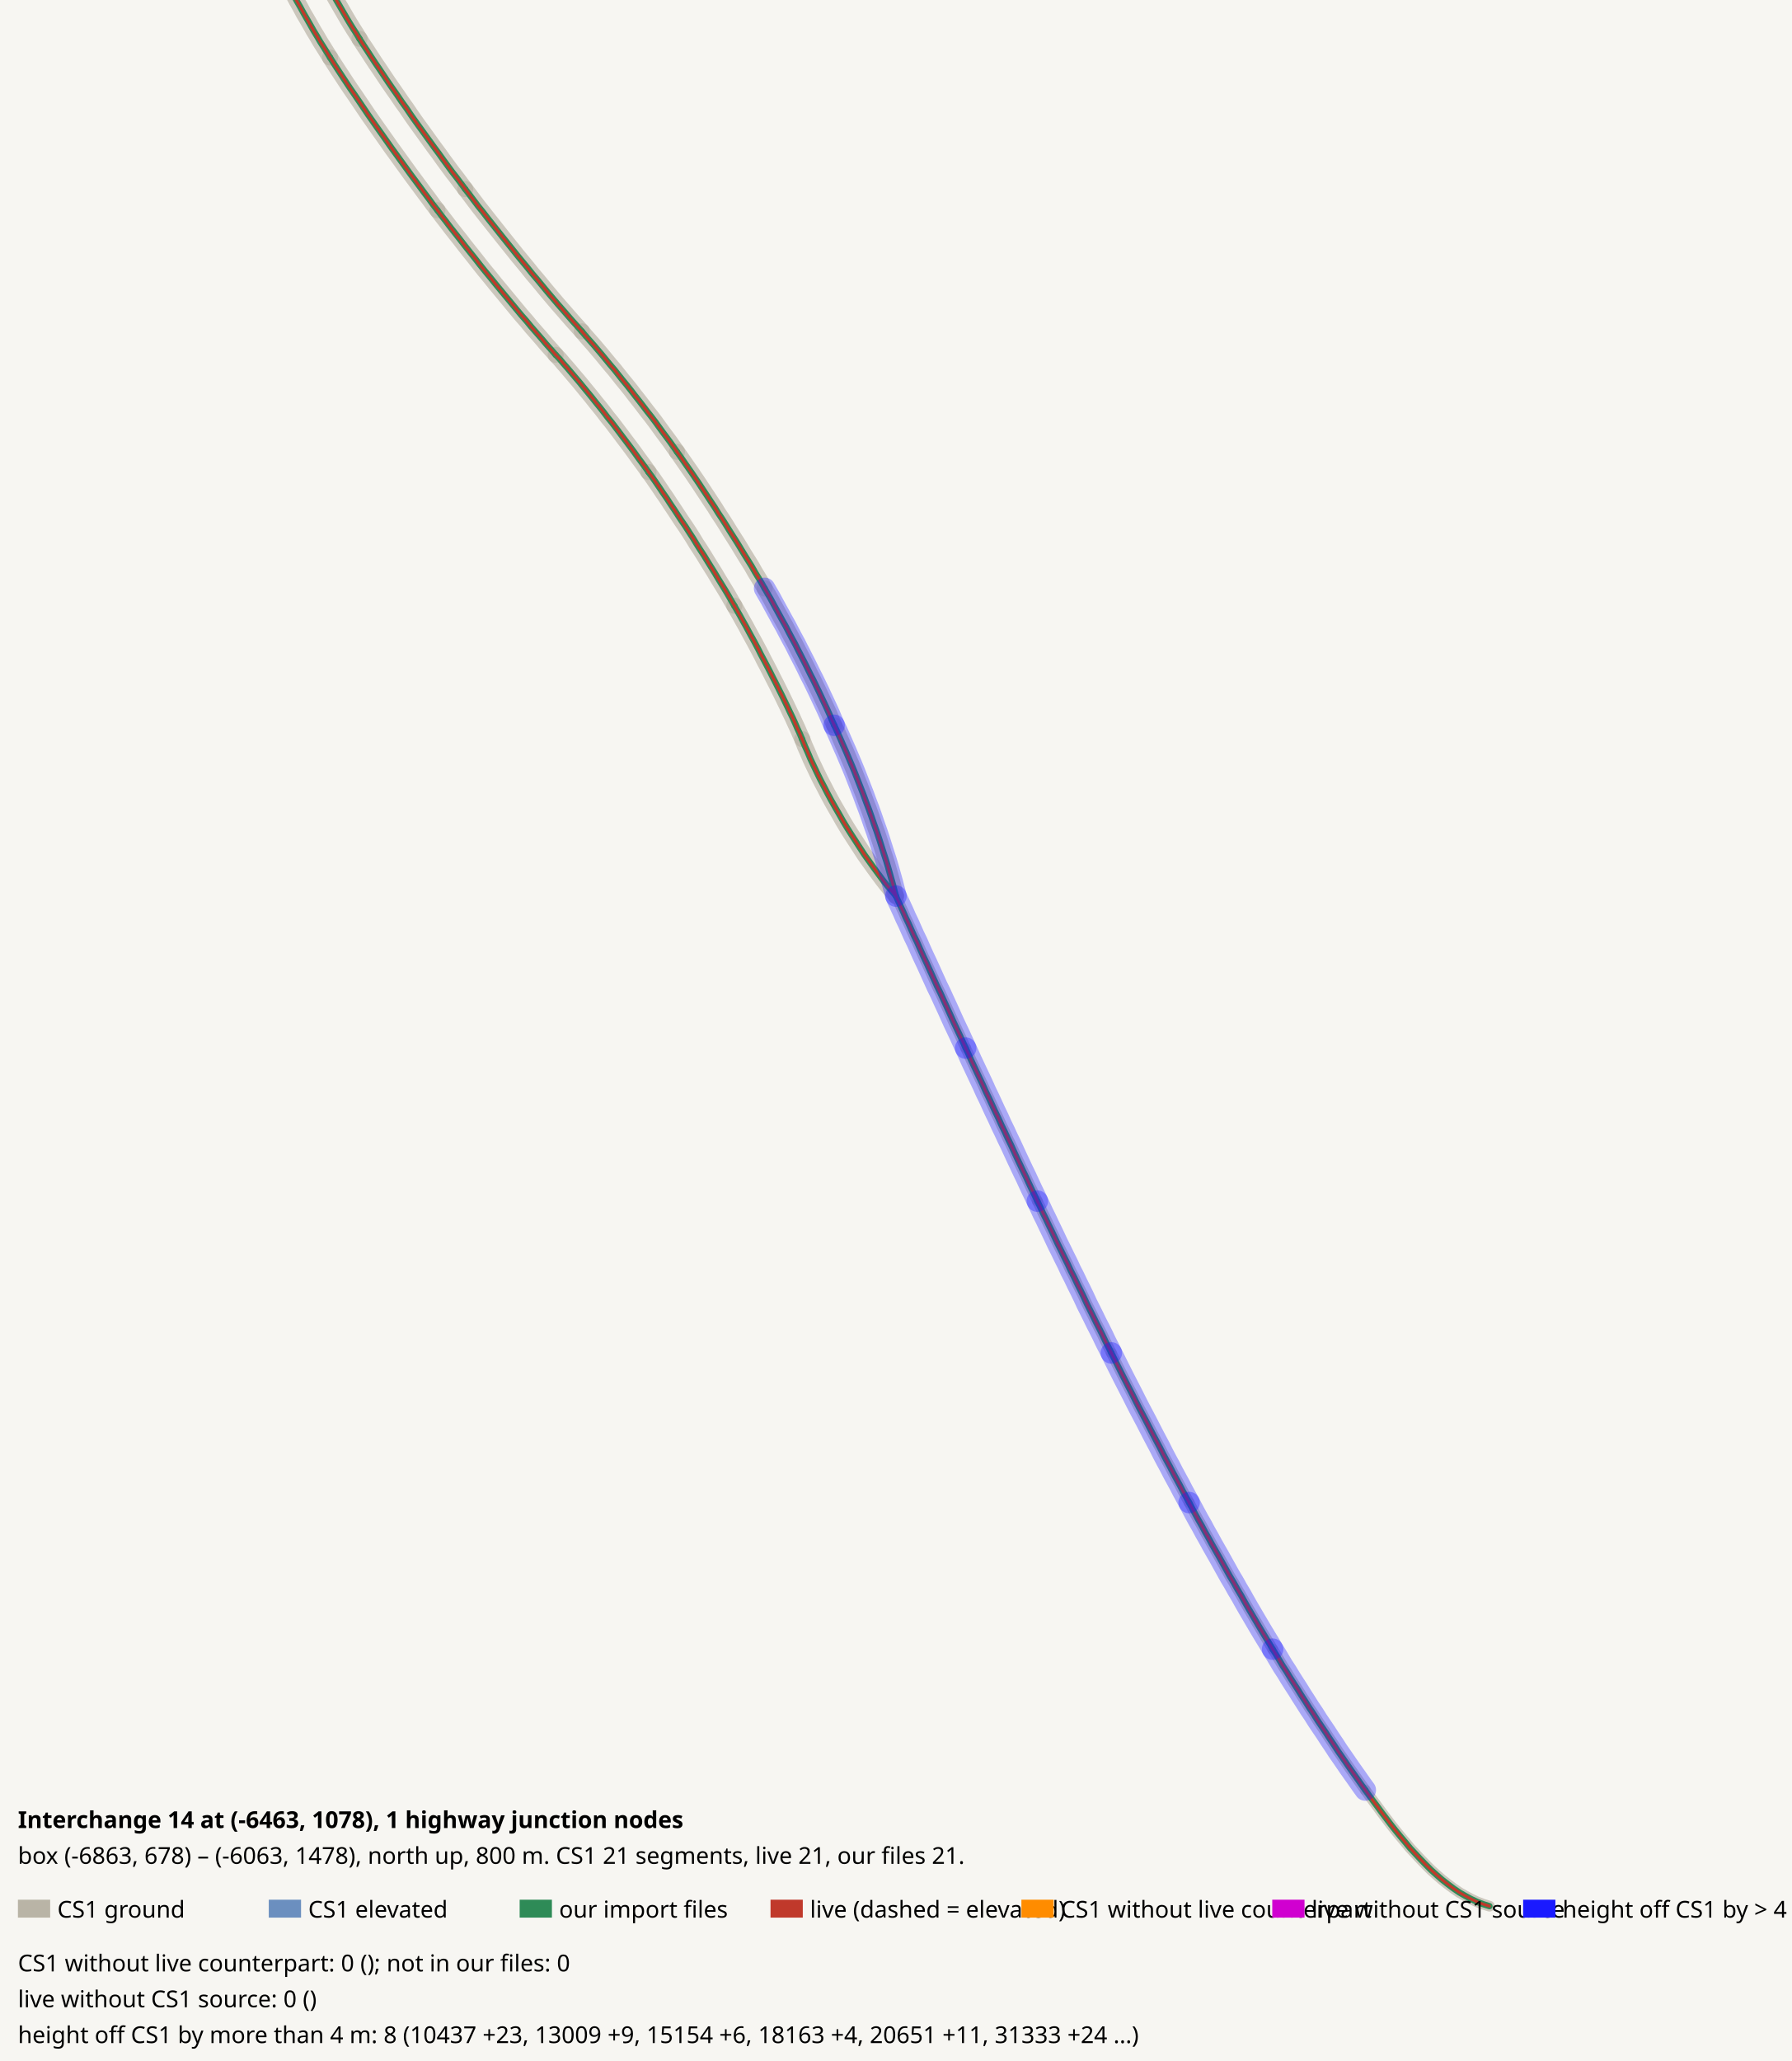
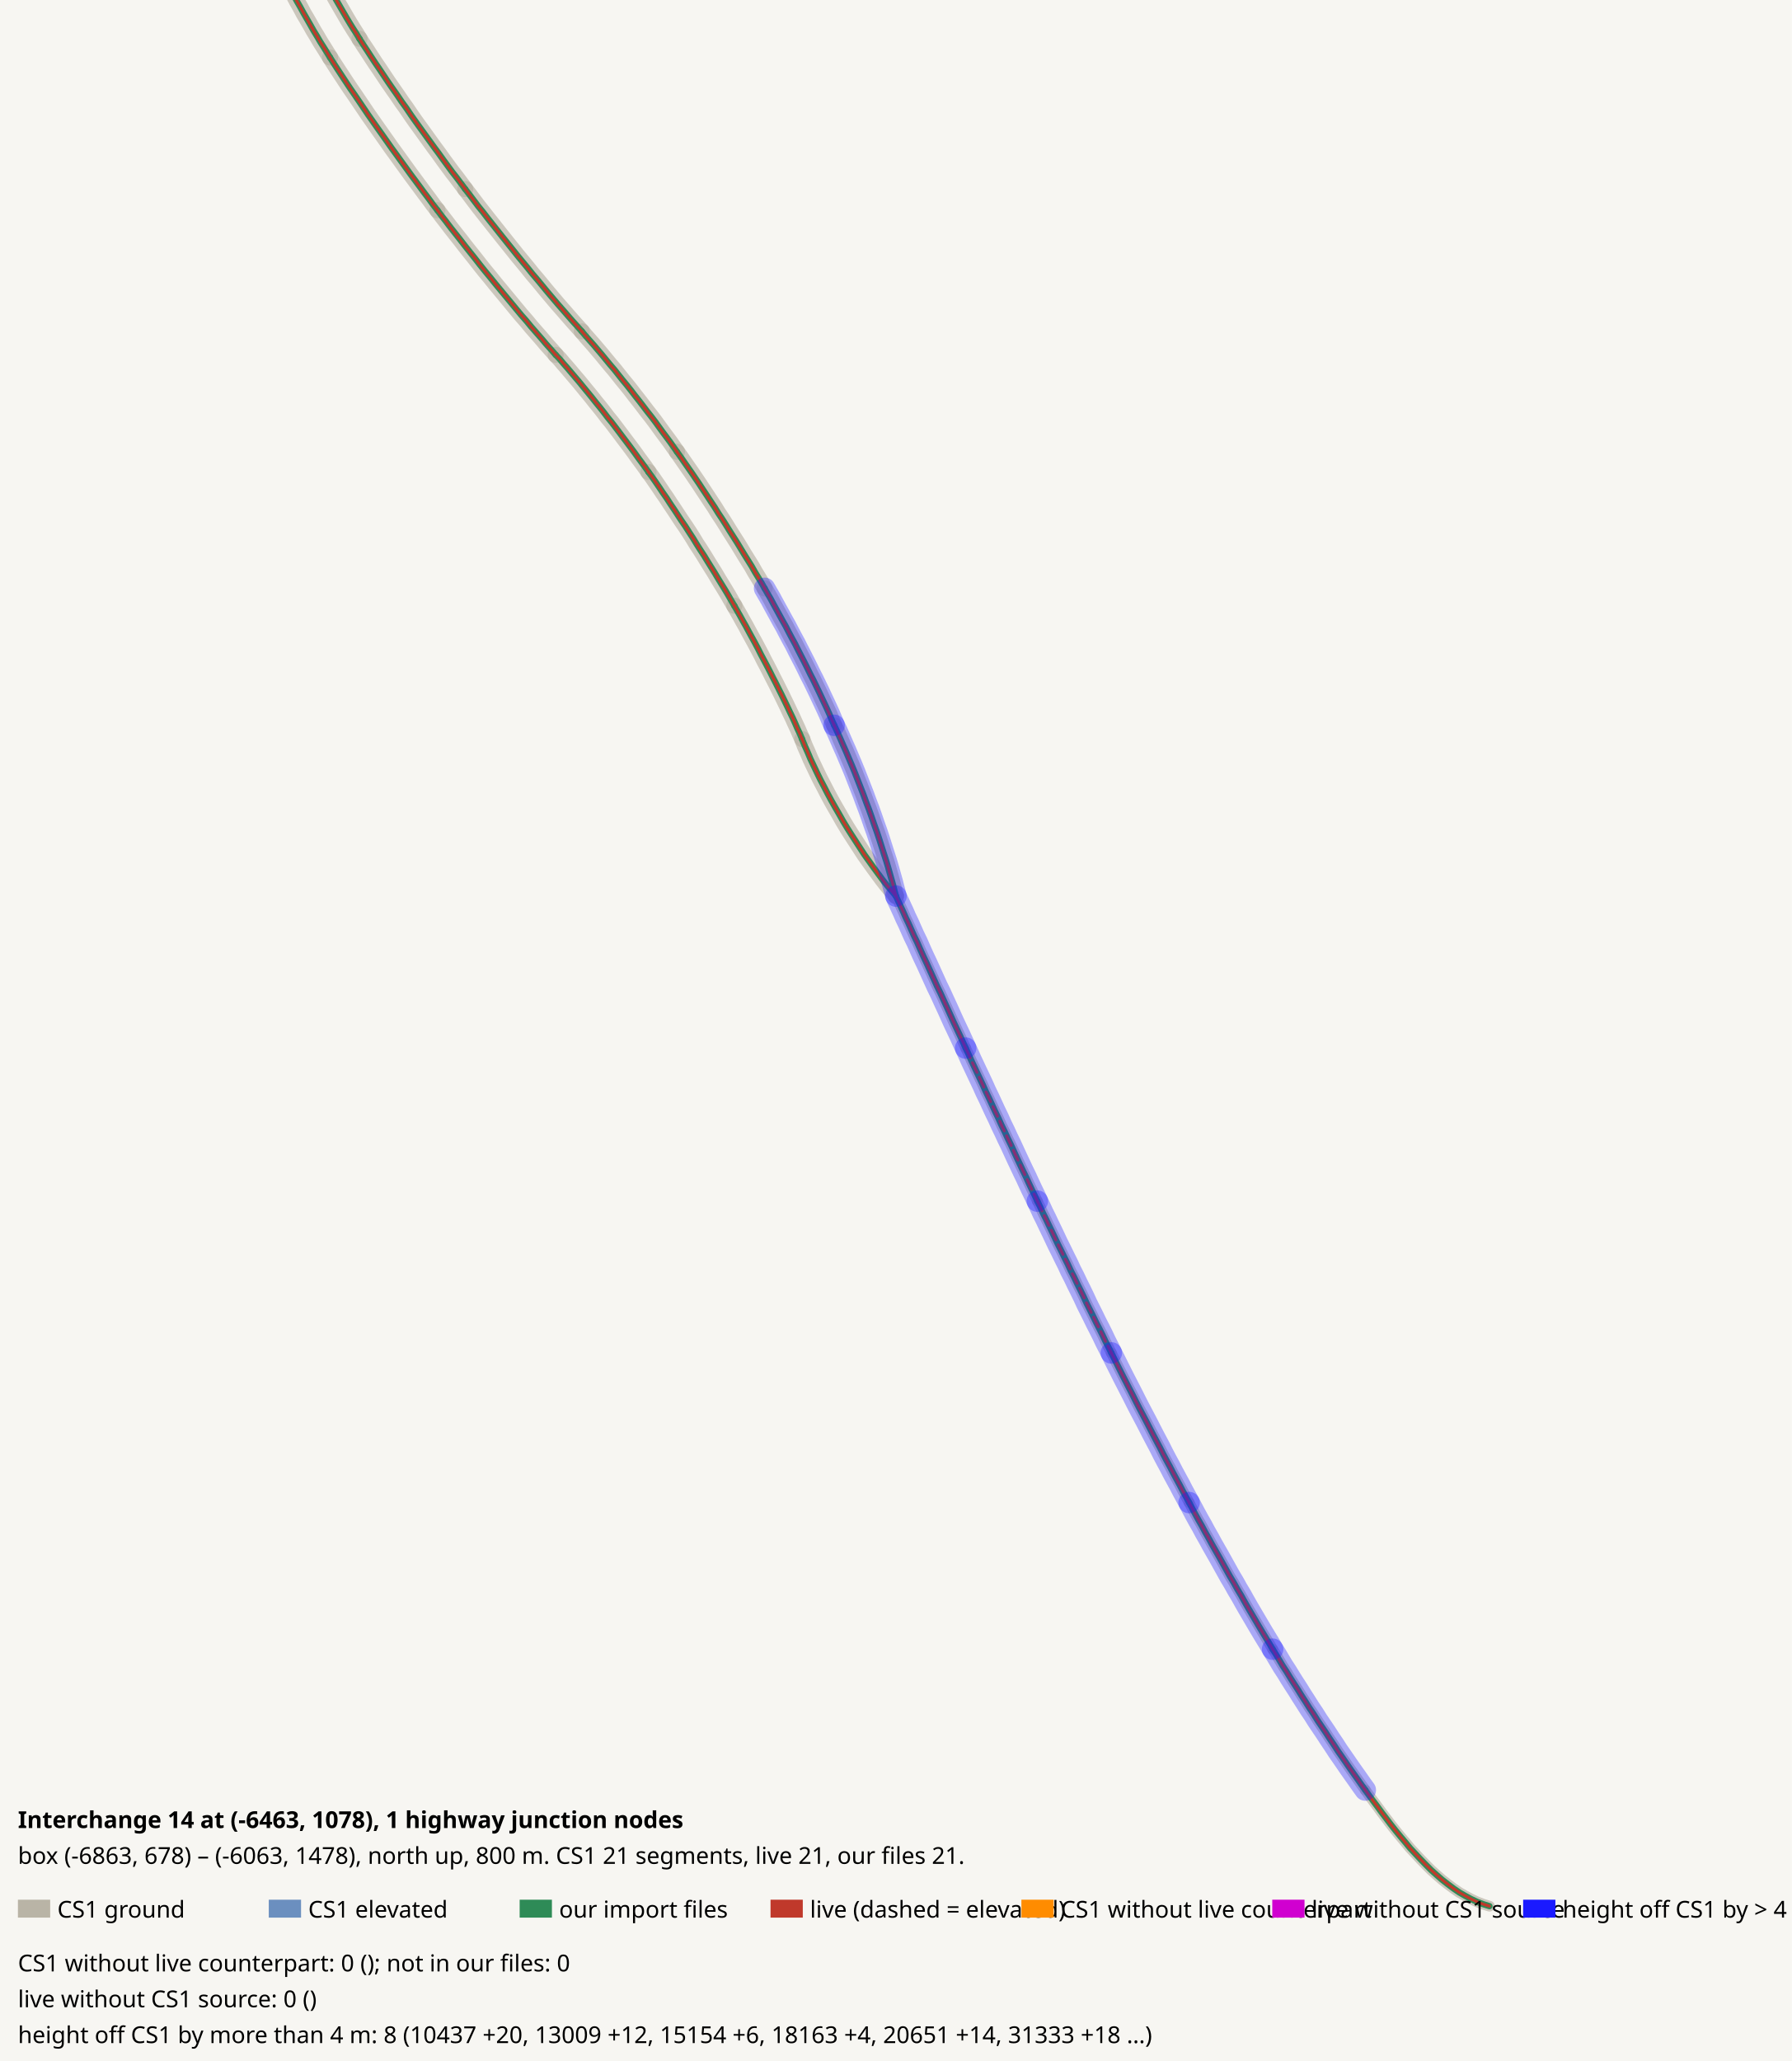
<svg xmlns="http://www.w3.org/2000/svg" viewBox="0 0 1000 1150" font-family="sans-serif" font-size="13">
  <rect width="1000" height="1150" fill="#f7f6f2" />
  <text x="10" y="1020" font-weight="bold">Interchange 14 at (-6463, 1078), 1 highway junction nodes</text>
  <text x="10" y="1040">box (-6863, 678) – (-6063, 1478), north up, 800 m. CS1 21 segments, live 21, our files 21.</text>
  <g fill="none" stroke-linecap="round">
    <path d="M310.1,198.0L312.3,200.3L314.4,202.8L316.6,205.3L318.8,207.9L321.0,210.5L323.3,213.2L325.5,215.9L327.8,218.7L330.1,221.5L332.3,224.3L334.6,227.1L336.9,230.0L339.1,232.9L341.4,235.7L343.6,238.6L345.8,241.5L347.9,244.3L350.1,247.2L352.2,250.0L354.2,252.7L356.2,255.5L358.2,258.2L360.1,260.8L361.9,263.4" stroke="#b9b4a6" stroke-width="9" opacity="0.7" />
    <path d="M426.7,328.3L425.0,325.3L423.2,322.3L421.3,319.2L419.5,316.0L417.5,312.8L415.5,309.6L413.5,306.3L411.5,303.0L409.4,299.7L407.3,296.4L405.2,293.0L403.1,289.7L400.9,286.4L398.8,283.0L396.6,279.7L394.5,276.5L392.3,273.2L390.2,270.0L388.1,266.9L386.0,263.8L383.9,260.8L381.8,257.8L379.8,254.9L377.8,252.1" stroke="#b9b4a6" stroke-width="9" opacity="0.7" />
    <path d="M310.1,198.0L307.5,195.0L304.8,192.0L302.1,188.8L299.3,185.6L296.5,182.4L293.7,179.0L290.8,175.7L287.9,172.2L285.1,168.8L282.2,165.3L279.3,161.8L276.4,158.3L273.5,154.7L270.6,151.2L267.8,147.7L265.0,144.1L262.2,140.6L259.5,137.2L256.8,133.7L254.1,130.3L251.5,127.0L249.0,123.7L246.5,120.5L244.1,117.3" stroke="#b9b4a6" stroke-width="9" opacity="0.7" />
    <path d="M184.2,32.1L186.3,35.4L188.5,38.8L190.8,42.3L193.1,45.8L195.5,49.4L198.0,53.0L200.5,56.7L203.0,60.4L205.5,64.1L208.1,67.8L210.7,71.5L213.4,75.3L216.0,79.0L218.6,82.7L221.3,86.4L223.9,90.0L226.5,93.6L229.1,97.2L231.7,100.7L234.3,104.2L236.8,107.6L239.3,110.9L241.7,114.2L244.1,117.3" stroke="#b9b4a6" stroke-width="9" opacity="0.7" />
    <path d="M710.2,920.2L712.1,923.2L714.0,926.4L715.9,929.6L718.0,932.8L720.0,936.1L722.1,939.4L724.3,942.8L726.4,946.2L728.6,949.6L730.8,953.1L733.1,956.5L735.3,960.0L737.6,963.4L739.9,966.8L742.1,970.2L744.4,973.6L746.6,977.0L748.9,980.3L751.1,983.5L753.3,986.7L755.5,989.8L757.7,992.9L759.8,995.9L761.9,998.8" stroke="#b9b4a6" stroke-width="6" opacity="0.7" />
    <path d="M538.9,584.8L540.4,588.0L541.9,591.4L543.5,594.8L545.1,598.2L546.8,601.8L548.5,605.4L550.1,609.0L551.9,612.7L553.6,616.4L555.3,620.1L557.1,623.8L558.8,627.6L560.6,631.3L562.3,635.0L564.1,638.7L565.8,642.4L567.5,646.1L569.2,649.7L570.9,653.3L572.6,656.8L574.2,660.3L575.8,663.7L577.4,667.0L578.9,670.2" stroke="#b9b4a6" stroke-width="6" opacity="0.7" />
    <path d="M500.0,500.0L499.0,496.3L498.0,492.4L496.9,488.5L495.8,484.6L494.6,480.5L493.3,476.5L492.0,472.4L490.7,468.3L489.3,464.1L487.8,459.9L486.4,455.8L484.9,451.6L483.3,447.4L481.8,443.3L480.2,439.2L478.6,435.1L477.0,431.0L475.4,427.1L473.7,423.1L472.1,419.3L470.4,415.5L468.8,411.8L467.2,408.2L465.5,404.7" stroke="#b9b4a6" stroke-width="9" opacity="0.7" />
    <path d="M361.9,263.4L363.9,266.1L365.9,269.0L367.9,271.9L369.9,274.9L372.0,277.9L374.0,281.0L376.1,284.1L378.2,287.3L380.3,290.5L382.5,293.7L384.6,296.9L386.7,300.2L388.7,303.5L390.8,306.7L392.9,310.0L394.9,313.3L396.9,316.5L398.9,319.7L400.8,322.9L402.7,326.0L404.6,329.1L406.4,332.1L408.1,335.1L409.8,338.0" stroke="#b9b4a6" stroke-width="9" opacity="0.7" />
    <path d="M324.7,184.9L322.1,182.0L319.4,179.0L316.7,175.9L314.0,172.8L311.2,169.6L308.4,166.3L305.6,163.0L302.8,159.6L300.0,156.2L297.1,152.8L294.3,149.3L291.4,145.8L288.6,142.4L285.8,138.9L283.0,135.4L280.2,131.9L277.5,128.5L274.8,125.1L272.1,121.7L269.5,118.4L266.9,115.1L264.4,111.8L262.0,108.6L259.6,105.5" stroke="#b9b4a6" stroke-width="9" opacity="0.7" />
    <path d="M465.5,404.7L464.2,401.7L462.9,398.6L461.5,395.5L460.0,392.3L458.5,389.1L457.0,385.9L455.4,382.6L453.8,379.3L452.1,376.0L450.5,372.7L448.8,369.3L447.1,366.0L445.4,362.7L443.7,359.3L441.9,356.0L440.2,352.8L438.5,349.5L436.7,346.3L435.0,343.2L433.3,340.1L431.6,337.0L430.0,334.0L428.3,331.1L426.7,328.3" stroke="#b9b4a6" stroke-width="9" opacity="0.7" />
    <path d="M377.8,252.1L375.9,249.4L374.0,246.7L372.0,244.0L369.9,241.2L367.8,238.3L365.7,235.4L363.5,232.5L361.2,229.6L359.0,226.7L356.7,223.7L354.4,220.8L352.1,217.8L349.8,214.9L347.4,212.0L345.1,209.1L342.8,206.2L340.4,203.4L338.1,200.6L335.8,197.8L333.5,195.1L331.3,192.5L329.0,189.9L326.8,187.4L324.7,184.9" stroke="#b9b4a6" stroke-width="9" opacity="0.7" />
    <path d="M578.9,670.2L580.5,673.5L582.0,676.8L583.7,680.2L585.3,683.6L587.0,687.1L588.7,690.7L590.4,694.3L592.2,697.9L594.0,701.6L595.8,705.2L597.5,708.9L599.4,712.6L601.2,716.4L603.0,720.0L604.8,723.7L606.5,727.4L608.3,731.0L610.1,734.6L611.8,738.1L613.6,741.6L615.3,745.0L616.9,748.4L618.6,751.7L620.2,754.9" stroke="#b9b4a6" stroke-width="6" opacity="0.7" />
    <path d="M761.9,998.8L764.1,1001.9L766.4,1005.0L768.8,1008.2L771.2,1011.5L773.7,1014.8L776.2,1018.1L778.8,1021.4L781.5,1024.7L784.2,1027.9L786.9,1031.2L789.8,1034.3L792.7,1037.4L795.6,1040.4L798.6,1043.4L801.6,1046.1L804.7,1048.8L807.9,1051.3L811.1,1053.7L814.3,1055.9L817.6,1057.8L820.9,1059.6L824.3,1061.2L827.7,1062.5L831.2,1063.6" stroke="#b9b4a6" stroke-width="6" opacity="0.7" />
    <path d="M200.6,21.6L198.9,18.8L197.1,16.0L195.3,13.1L193.5,10.1L191.7,7.0L189.9,3.9L188.1,0.8L186.3,-2.4L184.5,-5.6L182.7,-8.9L180.9,-12.2L179.1,-15.5L177.4,-18.8L175.6,-22.1L173.9,-25.4L172.2,-28.7L170.5,-31.9L168.9,-35.2L167.3,-38.4L165.7,-41.6L164.2,-44.7L162.7,-47.8L161.3,-50.8L159.9,-53.8" stroke="#b9b4a6" stroke-width="9" opacity="0.7" />
    <path d="M259.6,105.5L257.3,102.4L254.9,99.2L252.4,96.0L249.9,92.6L247.4,89.2L244.9,85.7L242.3,82.2L239.7,78.6L237.1,75.0L234.5,71.4L231.9,67.8L229.3,64.1L226.8,60.4L224.2,56.8L221.7,53.1L219.1,49.4L216.6,45.8L214.2,42.2L211.8,38.6L209.4,35.1L207.1,31.6L204.9,28.2L202.7,24.9L200.6,21.6" stroke="#b9b4a6" stroke-width="9" opacity="0.7" />
    <path d="M663.6,838.4L665.3,841.6L667.0,844.8L668.8,848.1L670.7,851.4L672.5,854.8L674.5,858.3L676.4,861.8L678.4,865.3L680.4,868.8L682.4,872.4L684.4,876.0L686.4,879.6L688.5,883.1L690.5,886.7L692.6,890.2L694.6,893.8L696.6,897.3L698.6,900.7L700.6,904.1L702.6,907.5L704.5,910.7L706.5,914.0L708.4,917.1L710.2,920.2" stroke="#b9b4a6" stroke-width="6" opacity="0.7" />
    <path d="M447.7,412.4L449.1,416.1L450.7,419.7L452.3,423.5L454.1,427.3L455.9,431.1L457.8,435.0L459.8,438.8L461.8,442.7L463.9,446.6L466.1,450.5L468.3,454.3L470.5,458.2L472.8,462.0L475.2,465.8L477.6,469.5L480.0,473.2L482.4,476.9L484.9,480.4L487.4,483.9L489.9,487.3L492.4,490.7L494.9,493.9L497.5,497.0L500.0,500.0" stroke="#b9b4a6" stroke-width="9" opacity="0.7" />
    <path d="M447.7,412.4L446.4,409.5L445.1,406.5L443.7,403.5L442.3,400.4L440.8,397.3L439.3,394.1L437.8,391.0L436.2,387.7L434.6,384.5L433.0,381.3L431.3,378.0L429.7,374.8L428.0,371.5L426.3,368.3L424.7,365.1L423.0,361.9L421.3,358.7L419.6,355.6L417.9,352.5L416.3,349.5L414.6,346.5L413.0,343.6L411.4,340.8L409.8,338.0" stroke="#b9b4a6" stroke-width="9" opacity="0.7" />
    <path d="M620.2,754.9L621.8,758.1L623.4,761.3L625.1,764.7L626.8,768.1L628.6,771.6L630.4,775.1L632.2,778.6L634.0,782.2L635.9,785.9L637.8,789.5L639.7,793.1L641.6,796.8L643.5,800.5L645.4,804.1L647.3,807.7L649.1,811.3L651.0,814.9L652.9,818.4L654.7,821.9L656.6,825.4L658.4,828.7L660.1,832.0L661.9,835.3L663.6,838.4" stroke="#b9b4a6" stroke-width="6" opacity="0.7" />
    <path d="M500.0,500.0L500.8,501.8L501.8,503.9L502.9,506.3L504.1,508.9L505.4,511.9L506.9,515.0L508.4,518.4L510.0,522.0L511.8,525.7L513.5,529.6L515.3,533.6L517.2,537.6L519.1,541.8L521.0,546.0L522.9,550.2L524.9,554.3L526.8,558.5L528.7,562.6L530.5,566.6L532.3,570.6L534.1,574.4L535.8,578.0L537.4,581.5L538.9,584.8" stroke="#b9b4a6" stroke-width="6" opacity="0.7" />
    <path d="M184.2,32.1L182.4,29.2L180.6,26.3L178.7,23.3L176.9,20.2L175.0,17.1L173.2,13.9L171.3,10.6L169.4,7.4L167.6,4.0L165.7,0.7L163.9,-2.7L162.0,-6.1L160.2,-9.5L158.4,-12.9L156.6,-16.3L154.9,-19.7L153.2,-23.1L151.5,-26.4L149.8,-29.7L148.2,-33.0L146.6,-36.2L145.1,-39.4L143.6,-42.5L142.2,-45.6" stroke="#b9b4a6" stroke-width="9" opacity="0.7" />
    <path d="M310.1,198.0L312.3,200.3L314.4,202.8L316.6,205.3L318.8,207.9L321.0,210.5L323.3,213.2L325.5,215.9L327.8,218.7L330.1,221.5L332.3,224.3L334.6,227.1L336.9,230.0L339.1,232.9L341.4,235.7L343.6,238.6L345.8,241.5L347.9,244.3L350.1,247.2L352.2,250.0L354.2,252.7L356.2,255.5L358.2,258.2L360.1,260.8L361.9,263.4" stroke="#2e8b57" stroke-width="3.5" />
    <path d="M426.7,328.3L425.0,325.3L423.2,322.3L421.3,319.2L419.5,316.0L417.5,312.8L415.5,309.6L413.5,306.3L411.5,303.0L409.4,299.7L407.3,296.4L405.2,293.0L403.1,289.7L400.9,286.4L398.8,283.0L396.6,279.7L394.5,276.5L392.3,273.2L390.2,270.0L388.1,266.9L386.0,263.8L383.9,260.8L381.8,257.8L379.8,254.9L377.8,252.1" stroke="#2e8b57" stroke-width="3.5" />
    <path d="M244.1,117.3L246.5,120.5L249.0,123.7L251.5,127.0L254.1,130.3L256.8,133.7L259.5,137.2L262.2,140.6L265.0,144.1L267.8,147.7L270.6,151.2L273.5,154.7L276.4,158.3L279.3,161.8L282.2,165.3L285.1,168.8L287.9,172.2L290.8,175.7L293.7,179.0L296.5,182.4L299.3,185.6L302.1,188.8L304.8,192.0L307.5,195.0L310.1,198.0" stroke="#2e8b57" stroke-width="3.5" />
    <path d="M184.2,32.1L186.3,35.4L188.5,38.8L190.8,42.3L193.1,45.8L195.5,49.4L198.0,53.0L200.5,56.7L203.0,60.4L205.5,64.1L208.1,67.8L210.7,71.5L213.4,75.3L216.0,79.0L218.6,82.7L221.3,86.4L223.9,90.0L226.5,93.6L229.1,97.2L231.7,100.7L234.3,104.2L236.8,107.6L239.3,110.9L241.7,114.2L244.1,117.3" stroke="#2e8b57" stroke-width="3.5" />
    <path d="M500.0,500.0L499.0,496.3L498.0,492.4L496.9,488.5L495.8,484.6L494.6,480.5L493.3,476.5L492.0,472.4L490.7,468.3L489.3,464.1L487.8,459.9L486.4,455.8L484.9,451.6L483.3,447.4L481.8,443.3L480.2,439.2L478.6,435.1L477.0,431.0L475.4,427.1L473.7,423.1L472.1,419.3L470.4,415.5L468.8,411.8L467.2,408.2L465.5,404.6" stroke="#2e8b57" stroke-width="3.5" />
    <path d="M361.9,263.4L363.9,266.1L365.9,269.0L367.9,271.9L369.9,274.9L372.0,277.9L374.0,281.0L376.1,284.1L378.2,287.3L380.3,290.5L382.5,293.7L384.6,297.0L386.7,300.2L388.7,303.5L390.8,306.8L392.9,310.0L394.9,313.3L396.9,316.5L398.9,319.7L400.8,322.9L402.7,326.0L404.6,329.1L406.4,332.1L408.1,335.1L409.8,338.0" stroke="#2e8b57" stroke-width="3.5" />
    <path d="M324.7,184.9L322.1,182.0L319.4,179.0L316.7,175.9L314.0,172.8L311.2,169.6L308.4,166.3L305.6,163.0L302.8,159.6L300.0,156.2L297.1,152.8L294.3,149.3L291.4,145.8L288.6,142.4L285.8,138.9L283.0,135.4L280.2,131.9L277.5,128.5L274.8,125.1L272.1,121.7L269.5,118.3L266.9,115.1L264.4,111.8L262.0,108.6L259.6,105.5" stroke="#2e8b57" stroke-width="3.5" />
    <path d="M465.5,404.6L464.2,401.7L462.9,398.6L461.5,395.5L460.0,392.3L458.5,389.1L457.0,385.9L455.4,382.6L453.8,379.3L452.1,376.0L450.5,372.7L448.8,369.3L447.1,366.0L445.4,362.7L443.7,359.3L441.9,356.0L440.2,352.8L438.5,349.5L436.7,346.3L435.0,343.2L433.3,340.1L431.6,337.0L430.0,334.0L428.3,331.1L426.7,328.3" stroke="#2e8b57" stroke-width="3.5" />
    <path d="M377.8,252.1L375.9,249.4L374.0,246.7L372.0,244.0L369.9,241.2L367.8,238.3L365.7,235.4L363.5,232.5L361.2,229.6L359.0,226.7L356.7,223.7L354.4,220.8L352.1,217.8L349.8,214.9L347.4,212.0L345.1,209.1L342.8,206.2L340.4,203.4L338.1,200.6L335.8,197.8L333.5,195.1L331.3,192.5L329.0,189.9L326.8,187.4L324.7,184.9" stroke="#2e8b57" stroke-width="3.5" />
    <path d="M200.6,21.6L198.9,18.8L197.1,16.0L195.3,13.1L193.5,10.1L191.7,7.0L189.9,3.9L188.1,0.8L186.3,-2.4L184.5,-5.6L182.7,-8.9L180.9,-12.2L179.1,-15.5L177.4,-18.8L175.6,-22.1L173.9,-25.4L172.2,-28.7L170.5,-31.9L168.9,-35.2L167.3,-38.4L165.7,-41.6L164.2,-44.7L162.7,-47.8L161.3,-50.8L159.9,-53.8" stroke="#2e8b57" stroke-width="3.5" />
    <path d="M259.6,105.5L257.3,102.4L254.9,99.2L252.4,96.0L249.9,92.6L247.4,89.2L244.9,85.7L242.3,82.2L239.7,78.6L237.1,75.0L234.5,71.4L231.9,67.8L229.3,64.1L226.8,60.4L224.2,56.8L221.7,53.1L219.1,49.4L216.6,45.8L214.2,42.2L211.8,38.6L209.4,35.1L207.1,31.6L204.9,28.2L202.7,24.9L200.6,21.6" stroke="#2e8b57" stroke-width="3.5" />
    <path d="M447.6,412.4L449.1,416.1L450.7,419.7L452.3,423.5L454.1,427.3L455.9,431.1L457.8,435.0L459.8,438.8L461.8,442.7L463.9,446.6L466.1,450.5L468.3,454.3L470.5,458.2L472.8,462.0L475.2,465.8L477.6,469.5L480.0,473.2L482.4,476.9L484.9,480.4L487.4,483.9L489.9,487.3L492.4,490.7L494.9,493.9L497.5,497.0L500.0,500.0" stroke="#2e8b57" stroke-width="3.5" />
    <path d="M409.8,338.0L411.4,340.8L413.0,343.6L414.6,346.5L416.3,349.5L417.9,352.5L419.6,355.6L421.3,358.7L423.0,361.9L424.6,365.1L426.3,368.3L428.0,371.5L429.7,374.8L431.3,378.0L433.0,381.3L434.6,384.5L436.2,387.7L437.8,391.0L439.3,394.1L440.8,397.3L442.3,400.4L443.7,403.5L445.0,406.5L446.4,409.5L447.6,412.4" stroke="#2e8b57" stroke-width="3.5" />
    <path d="M142.2,-45.6L143.6,-42.5L145.1,-39.4L146.6,-36.2L148.2,-33.0L149.8,-29.7L151.5,-26.4L153.2,-23.1L154.9,-19.7L156.6,-16.3L158.4,-12.9L160.2,-9.5L162.0,-6.1L163.9,-2.7L165.7,0.7L167.6,4.0L169.4,7.3L171.3,10.6L173.2,13.9L175.0,17.1L176.9,20.2L178.7,23.3L180.6,26.3L182.4,29.2L184.2,32.1" stroke="#2e8b57" stroke-width="3.5" />
    <path d="M710.2,920.2L712.1,923.2L714.0,926.4L715.9,929.6L718.0,932.8L720.0,936.1L722.1,939.4L724.3,942.8L726.4,946.2L728.6,949.6L730.8,953.1L733.1,956.5L735.3,960.0L737.6,963.4L739.9,966.8L742.1,970.2L744.4,973.6L746.6,977.0L748.9,980.3L751.1,983.5L753.3,986.7L755.5,989.8L757.7,992.9L759.8,995.9L761.9,998.8" stroke="#2e8b57" stroke-width="3.5" />
    <path d="M538.9,584.8L540.4,588.0L541.9,591.4L543.5,594.8L545.1,598.2L546.8,601.8L548.5,605.4L550.1,609.0L551.9,612.7L553.6,616.4L555.3,620.1L557.1,623.8L558.8,627.6L560.6,631.3L562.3,635.0L564.1,638.7L565.8,642.4L567.5,646.1L569.2,649.7L570.9,653.3L572.6,656.8L574.2,660.3L575.8,663.7L577.4,667.0L578.9,670.2" stroke="#2e8b57" stroke-width="3.5" />
    <path d="M578.9,670.2L580.5,673.5L582.0,676.8L583.7,680.2L585.3,683.6L587.0,687.1L588.7,690.7L590.4,694.3L592.2,697.9L594.0,701.6L595.8,705.2L597.5,708.9L599.4,712.6L601.2,716.4L603.0,720.0L604.8,723.7L606.5,727.4L608.3,731.0L610.1,734.6L611.8,738.1L613.6,741.6L615.3,745.0L616.9,748.4L618.6,751.7L620.2,754.9" stroke="#2e8b57" stroke-width="3.5" />
    <path d="M761.9,998.8L764.1,1001.9L766.4,1005.0L768.8,1008.2L771.2,1011.5L773.7,1014.8L776.2,1018.1L778.8,1021.4L781.5,1024.7L784.2,1027.9L786.9,1031.2L789.8,1034.3L792.7,1037.4L795.6,1040.4L798.6,1043.4L801.6,1046.1L804.7,1048.8L807.9,1051.3L811.1,1053.7L814.3,1055.9L817.6,1057.8L820.9,1059.6L824.3,1061.2L827.7,1062.5L831.2,1063.6" stroke="#2e8b57" stroke-width="3.5" />
    <path d="M663.6,838.4L665.3,841.6L667.0,844.8L668.8,848.1L670.7,851.4L672.5,854.8L674.5,858.3L676.4,861.8L678.4,865.3L680.4,868.8L682.4,872.4L684.4,876.0L686.4,879.6L688.5,883.1L690.5,886.7L692.6,890.2L694.6,893.8L696.6,897.3L698.6,900.7L700.6,904.1L702.6,907.5L704.5,910.7L706.5,914.0L708.4,917.1L710.2,920.2" stroke="#2e8b57" stroke-width="3.5" />
    <path d="M620.2,754.9L621.8,758.1L623.4,761.3L625.1,764.7L626.8,768.1L628.6,771.6L630.4,775.1L632.2,778.6L634.0,782.2L635.9,785.9L637.8,789.5L639.7,793.1L641.6,796.8L643.5,800.5L645.4,804.1L647.3,807.7L649.1,811.3L651.0,814.9L652.9,818.4L654.7,821.9L656.6,825.4L658.4,828.7L660.1,832.0L661.9,835.3L663.6,838.4" stroke="#2e8b57" stroke-width="3.5" />
    <path d="M500.0,500.0L500.8,501.8L501.8,503.9L502.9,506.3L504.1,508.9L505.4,511.9L506.9,515.0L508.4,518.4L510.0,522.0L511.8,525.7L513.5,529.6L515.3,533.6L517.2,537.6L519.1,541.8L521.0,546.0L522.9,550.2L524.9,554.3L526.8,558.5L528.7,562.6L530.5,566.6L532.3,570.6L534.1,574.4L535.8,578.0L537.4,581.5L538.9,584.8" stroke="#2e8b57" stroke-width="3.5" />
    <path d="M310.1,198.0L312.3,200.3L314.4,202.8L316.6,205.3L318.8,207.9L321.0,210.5L323.3,213.2L325.5,215.9L327.8,218.7L330.1,221.5L332.3,224.3L334.6,227.1L336.9,230.0L339.1,232.9L341.4,235.7L343.6,238.6L345.8,241.5L347.9,244.3L350.1,247.2L352.2,250.0L354.2,252.7L356.2,255.5L358.2,258.2L360.1,260.8L361.9,263.4" stroke="#c0392b" stroke-width="1.6" />
    <path d="M426.7,328.3L425.0,325.3L423.2,322.3L421.3,319.2L419.5,316.0L417.5,312.8L415.5,309.6L413.5,306.3L411.5,303.0L409.4,299.7L407.3,296.4L405.2,293.0L403.1,289.7L400.9,286.4L398.8,283.0L396.6,279.7L394.5,276.5L392.3,273.2L390.2,270.0L388.1,266.9L386.0,263.8L383.9,260.8L381.8,257.8L379.8,254.9L377.8,252.1" stroke="#c0392b" stroke-width="1.6" />
    <path d="M244.1,117.3L246.5,120.5L249.0,123.7L251.5,127.0L254.1,130.3L256.8,133.7L259.5,137.2L262.2,140.6L265.0,144.1L267.8,147.7L270.6,151.2L273.5,154.7L276.4,158.3L279.3,161.8L282.2,165.3L285.1,168.8L287.9,172.2L290.8,175.7L293.7,179.0L296.5,182.4L299.3,185.6L302.1,188.8L304.8,192.0L307.5,195.0L310.1,198.0" stroke="#c0392b" stroke-width="1.6" />
    <path d="M184.2,32.1L186.3,35.4L188.5,38.8L190.8,42.3L193.1,45.8L195.5,49.4L198.0,53.0L200.5,56.7L203.0,60.4L205.5,64.1L208.1,67.8L210.7,71.5L213.4,75.3L216.0,79.0L218.6,82.7L221.3,86.4L223.9,90.0L226.5,93.6L229.1,97.2L231.7,100.7L234.3,104.2L236.8,107.6L239.3,110.9L241.7,114.2L244.1,117.3" stroke="#c0392b" stroke-width="1.6" />
    <path d="M500.0,500.0L499.0,496.3L498.0,492.4L496.9,488.5L495.8,484.6L494.6,480.5L493.3,476.5L492.0,472.4L490.7,468.3L489.3,464.1L487.8,459.9L486.4,455.8L484.9,451.6L483.3,447.4L481.8,443.3L480.2,439.2L478.6,435.1L477.0,431.0L475.4,427.1L473.7,423.1L472.1,419.3L470.4,415.5L468.8,411.8L467.2,408.2L465.5,404.6" stroke="#c0392b" stroke-width="1.6" />
    <path d="M361.9,263.4L363.9,266.1L365.9,269.0L367.9,271.9L369.9,274.9L372.0,277.9L374.0,281.0L376.1,284.1L378.2,287.3L380.3,290.5L382.5,293.7L384.6,297.0L386.7,300.2L388.7,303.5L390.8,306.8L392.9,310.0L394.9,313.3L396.9,316.5L398.9,319.7L400.8,322.9L402.7,326.0L404.6,329.1L406.4,332.1L408.1,335.1L409.8,338.0" stroke="#c0392b" stroke-width="1.6" />
    <path d="M324.7,184.9L322.1,182.0L319.4,179.0L316.7,175.9L314.0,172.8L311.2,169.6L308.4,166.3L305.6,163.0L302.8,159.6L300.0,156.2L297.1,152.8L294.3,149.3L291.4,145.8L288.6,142.4L285.8,138.9L283.0,135.4L280.2,131.9L277.5,128.5L274.8,125.1L272.1,121.7L269.5,118.3L266.9,115.1L264.4,111.8L262.0,108.6L259.6,105.5" stroke="#c0392b" stroke-width="1.6" />
    <path d="M465.5,404.6L464.2,401.7L462.9,398.6L461.5,395.5L460.0,392.3L458.5,389.1L457.0,385.9L455.4,382.6L453.8,379.3L452.1,376.0L450.5,372.7L448.8,369.3L447.1,366.0L445.4,362.7L443.7,359.3L441.9,356.0L440.2,352.8L438.5,349.5L436.7,346.3L435.0,343.2L433.3,340.1L431.6,337.0L430.0,334.0L428.3,331.1L426.7,328.3" stroke="#c0392b" stroke-width="1.6" />
    <path d="M377.8,252.1L375.9,249.4L374.0,246.7L372.0,244.0L369.9,241.2L367.8,238.3L365.7,235.4L363.5,232.5L361.2,229.6L359.0,226.7L356.7,223.7L354.4,220.8L352.1,217.8L349.8,214.9L347.4,212.0L345.1,209.1L342.8,206.2L340.4,203.4L338.1,200.6L335.8,197.8L333.5,195.1L331.3,192.5L329.0,189.9L326.8,187.4L324.7,184.9" stroke="#c0392b" stroke-width="1.6" />
    <path d="M200.6,21.6L198.9,18.8L197.1,16.0L195.3,13.1L193.5,10.1L191.7,7.0L189.9,3.9L188.1,0.8L186.3,-2.4L184.5,-5.6L182.7,-8.9L180.9,-12.2L179.1,-15.5L177.4,-18.8L175.6,-22.1L173.9,-25.4L172.2,-28.7L170.5,-31.9L168.9,-35.2L167.3,-38.4L165.7,-41.6L164.2,-44.7L162.7,-47.8L161.3,-50.8L159.9,-53.8" stroke="#c0392b" stroke-width="1.6" />
    <path d="M259.6,105.5L257.3,102.4L254.9,99.2L252.4,96.0L249.9,92.6L247.4,89.2L244.9,85.7L242.3,82.2L239.7,78.6L237.1,75.0L234.5,71.4L231.9,67.8L229.3,64.1L226.8,60.4L224.2,56.8L221.7,53.1L219.1,49.4L216.6,45.8L214.2,42.2L211.8,38.6L209.4,35.1L207.1,31.6L204.9,28.2L202.7,24.9L200.6,21.6" stroke="#c0392b" stroke-width="1.6" />
    <path d="M447.6,412.4L449.1,416.1L450.7,419.7L452.3,423.5L454.1,427.3L455.9,431.1L457.8,435.0L459.8,438.8L461.8,442.7L463.9,446.6L466.1,450.5L468.3,454.3L470.5,458.2L472.8,462.0L475.2,465.8L477.6,469.5L480.0,473.2L482.4,476.9L484.9,480.4L487.4,483.9L489.9,487.3L492.4,490.7L494.9,493.9L497.5,497.0L500.0,500.0" stroke="#c0392b" stroke-width="1.6" />
    <path d="M409.8,338.0L411.4,340.8L413.0,343.6L414.6,346.5L416.3,349.5L417.9,352.5L419.6,355.6L421.3,358.7L423.0,361.9L424.6,365.1L426.3,368.3L428.0,371.5L429.7,374.8L431.3,378.0L433.0,381.3L434.6,384.5L436.2,387.7L437.8,391.0L439.3,394.1L440.8,397.3L442.3,400.4L443.7,403.5L445.0,406.5L446.4,409.5L447.6,412.4" stroke="#c0392b" stroke-width="1.6" />
    <path d="M142.2,-45.6L143.6,-42.5L145.1,-39.4L146.6,-36.2L148.2,-33.0L149.8,-29.7L151.5,-26.4L153.2,-23.1L154.9,-19.7L156.6,-16.3L158.4,-12.9L160.2,-9.5L162.0,-6.1L163.9,-2.7L165.7,0.7L167.6,4.0L169.4,7.3L171.3,10.6L173.2,13.9L175.0,17.1L176.9,20.2L178.7,23.3L180.6,26.3L182.4,29.2L184.2,32.1" stroke="#c0392b" stroke-width="1.6" />
    <path d="M710.2,920.2L712.1,923.2L714.0,926.4L715.9,929.6L718.0,932.8L720.0,936.1L722.1,939.4L724.3,942.8L726.4,946.2L728.6,949.6L730.8,953.1L733.1,956.5L735.3,960.0L737.6,963.4L739.9,966.8L742.1,970.2L744.4,973.6L746.6,977.0L748.9,980.3L751.1,983.5L753.3,986.7L755.5,989.8L757.7,992.9L759.8,995.9L761.9,998.8" stroke="#c0392b" stroke-width="1.6" />
-     <path d="M538.9,584.8L540.4,588.0L541.9,591.4L543.5,594.8L545.1,598.2L546.8,601.8L548.5,605.4L550.1,609.0L551.9,612.7L553.6,616.4L555.3,620.1L557.1,623.8L558.8,627.6L560.6,631.3L562.3,635.0L564.1,638.7L565.8,642.4L567.5,646.1L569.2,649.7L570.9,653.3L572.6,656.8L574.2,660.3L575.8,663.7L577.4,667.0L578.9,670.2" stroke="#c0392b" stroke-width="1.6" />
-     <path d="M578.9,670.2L580.5,673.5L582.0,676.8L583.7,680.2L585.3,683.6L587.0,687.1L588.7,690.7L590.4,694.3L592.2,697.9L594.0,701.6L595.8,705.2L597.5,708.9L599.4,712.6L601.2,716.4L603.0,720.0L604.8,723.7L606.5,727.4L608.3,731.0L610.1,734.6L611.8,738.1L613.6,741.6L615.3,745.0L616.9,748.4L618.6,751.7L620.2,754.9" stroke="#c0392b" stroke-width="1.6" />
+     <path d="M538.9,584.8L540.4,588.0L541.9,591.4L543.5,594.8L545.1,598.2L546.8,601.8L548.5,605.4L550.1,609.0L551.9,612.7L553.6,616.4L555.3,620.1L557.1,623.8L558.8,627.6L560.6,631.3L562.3,635.0L564.1,638.7L565.8,642.4L567.5,646.1L569.2,649.7L570.9,653.3L572.6,656.8L574.2,660.3L575.8,663.7L577.4,667.0L578.9,670.2" stroke="#c0392b" stroke-width="1.6" stroke-dasharray="6 3" />
+     <path d="M578.9,670.2L580.5,673.5L582.0,676.8L583.7,680.2L585.3,683.6L587.0,687.1L588.7,690.7L590.4,694.3L592.2,697.9L594.0,701.6L595.8,705.2L597.5,708.9L599.4,712.6L601.2,716.4L603.0,720.0L604.8,723.7L606.5,727.4L608.3,731.0L610.1,734.6L611.8,738.1L613.6,741.6L615.3,745.0L616.9,748.4L618.6,751.7L620.2,754.9" stroke="#c0392b" stroke-width="1.6" stroke-dasharray="6 3" />
    <path d="M761.9,998.8L764.1,1001.9L766.4,1005.0L768.8,1008.2L771.2,1011.5L773.7,1014.8L776.2,1018.1L778.8,1021.4L781.5,1024.7L784.2,1027.9L786.9,1031.2L789.8,1034.3L792.7,1037.4L795.6,1040.4L798.6,1043.4L801.6,1046.1L804.7,1048.8L807.9,1051.3L811.1,1053.7L814.3,1055.9L817.6,1057.8L820.9,1059.6L824.3,1061.2L827.7,1062.5L831.2,1063.6" stroke="#c0392b" stroke-width="1.6" />
    <path d="M663.6,838.4L665.3,841.6L667.0,844.8L668.8,848.1L670.7,851.4L672.5,854.8L674.5,858.3L676.4,861.8L678.4,865.3L680.4,868.8L682.4,872.4L684.4,876.0L686.4,879.6L688.5,883.1L690.5,886.7L692.6,890.2L694.6,893.8L696.6,897.3L698.6,900.7L700.6,904.1L702.6,907.5L704.5,910.7L706.5,914.0L708.4,917.1L710.2,920.2" stroke="#c0392b" stroke-width="1.6" />
    <path d="M620.2,754.9L621.8,758.1L623.4,761.3L625.1,764.7L626.8,768.1L628.6,771.6L630.4,775.1L632.2,778.6L634.0,782.2L635.9,785.9L637.8,789.5L639.7,793.1L641.6,796.8L643.5,800.5L645.4,804.1L647.3,807.7L649.1,811.3L651.0,814.9L652.9,818.4L654.7,821.9L656.6,825.4L658.4,828.7L660.1,832.0L661.9,835.3L663.6,838.4" stroke="#c0392b" stroke-width="1.6" />
    <path d="M500.0,500.0L500.8,501.8L501.8,503.9L502.9,506.3L504.1,508.9L505.4,511.9L506.9,515.0L508.4,518.4L510.0,522.0L511.8,525.7L513.5,529.6L515.3,533.6L517.2,537.6L519.1,541.8L521.0,546.0L522.9,550.2L524.9,554.3L526.8,558.5L528.7,562.6L530.5,566.6L532.3,570.6L534.1,574.4L535.8,578.0L537.4,581.5L538.9,584.8" stroke="#c0392b" stroke-width="1.6" />
    <path d="M710.2,920.2L712.1,923.2L714.0,926.4L715.9,929.6L718.0,932.8L720.0,936.1L722.1,939.4L724.3,942.8L726.4,946.2L728.6,949.6L730.8,953.1L733.1,956.5L735.3,960.0L737.6,963.4L739.9,966.8L742.1,970.2L744.4,973.6L746.6,977.0L748.9,980.3L751.1,983.5L753.3,986.7L755.5,989.8L757.7,992.9L759.8,995.9L761.9,998.8" stroke="#1a1aff" stroke-width="12" opacity="0.35" />
    <path d="M538.9,584.8L540.4,588.0L541.9,591.4L543.5,594.8L545.1,598.2L546.8,601.8L548.5,605.4L550.1,609.0L551.9,612.7L553.6,616.4L555.3,620.1L557.1,623.8L558.8,627.6L560.6,631.3L562.3,635.0L564.1,638.7L565.8,642.4L567.5,646.1L569.2,649.7L570.9,653.3L572.6,656.8L574.2,660.3L575.8,663.7L577.4,667.0L578.9,670.2" stroke="#1a1aff" stroke-width="12" opacity="0.35" />
    <path d="M500.0,500.0L499.0,496.3L498.0,492.4L496.9,488.5L495.8,484.6L494.6,480.5L493.3,476.5L492.0,472.4L490.7,468.3L489.3,464.1L487.8,459.9L486.4,455.8L484.9,451.6L483.3,447.4L481.8,443.3L480.2,439.2L478.6,435.1L477.0,431.0L475.4,427.1L473.7,423.1L472.1,419.3L470.4,415.5L468.8,411.8L467.2,408.2L465.5,404.7" stroke="#1a1aff" stroke-width="12" opacity="0.35" />
    <path d="M465.5,404.7L464.2,401.7L462.9,398.6L461.5,395.5L460.0,392.3L458.5,389.1L457.0,385.9L455.4,382.6L453.8,379.3L452.1,376.0L450.5,372.7L448.8,369.3L447.1,366.0L445.4,362.7L443.7,359.3L441.9,356.0L440.2,352.8L438.5,349.5L436.7,346.3L435.0,343.2L433.3,340.1L431.6,337.0L430.0,334.0L428.3,331.1L426.7,328.3" stroke="#1a1aff" stroke-width="12" opacity="0.35" />
    <path d="M578.9,670.2L580.5,673.5L582.0,676.8L583.7,680.2L585.3,683.6L587.0,687.1L588.7,690.7L590.4,694.3L592.2,697.9L594.0,701.6L595.8,705.2L597.5,708.9L599.4,712.6L601.2,716.4L603.0,720.0L604.8,723.7L606.5,727.4L608.3,731.0L610.1,734.6L611.8,738.1L613.6,741.6L615.3,745.0L616.9,748.4L618.6,751.7L620.2,754.9" stroke="#1a1aff" stroke-width="12" opacity="0.35" />
    <path d="M663.6,838.4L665.3,841.6L667.0,844.8L668.8,848.1L670.7,851.4L672.5,854.8L674.5,858.3L676.4,861.8L678.4,865.3L680.4,868.8L682.4,872.4L684.4,876.0L686.4,879.6L688.5,883.1L690.5,886.7L692.6,890.2L694.6,893.8L696.6,897.3L698.6,900.7L700.6,904.1L702.6,907.5L704.5,910.7L706.5,914.0L708.4,917.1L710.2,920.2" stroke="#1a1aff" stroke-width="12" opacity="0.35" />
    <path d="M620.2,754.9L621.8,758.1L623.4,761.3L625.1,764.7L626.8,768.1L628.6,771.6L630.4,775.1L632.2,778.6L634.0,782.2L635.9,785.9L637.8,789.5L639.7,793.1L641.6,796.8L643.5,800.5L645.4,804.1L647.3,807.7L649.1,811.3L651.0,814.9L652.9,818.4L654.7,821.9L656.6,825.4L658.4,828.7L660.1,832.0L661.9,835.3L663.6,838.4" stroke="#1a1aff" stroke-width="12" opacity="0.35" />
    <path d="M500.0,500.0L500.8,501.8L501.8,503.9L502.9,506.3L504.1,508.9L505.4,511.9L506.9,515.0L508.4,518.4L510.0,522.0L511.8,525.7L513.5,529.6L515.3,533.6L517.2,537.6L519.1,541.8L521.0,546.0L522.9,550.2L524.9,554.3L526.8,558.5L528.7,562.6L530.5,566.6L532.3,570.6L534.1,574.4L535.8,578.0L537.4,581.5L538.9,584.8" stroke="#1a1aff" stroke-width="12" opacity="0.35" />
  </g>
  <rect x="10" y="1060" width="18" height="10" fill="#b9b4a6" />
  <text x="32" y="1070">CS1 ground</text>
  <rect x="150" y="1060" width="18" height="10" fill="#6b8fbf" />
  <text x="172" y="1070">CS1 elevated</text>
  <rect x="290" y="1060" width="18" height="10" fill="#2e8b57" />
  <text x="312" y="1070">our import files</text>
  <rect x="430" y="1060" width="18" height="10" fill="#c0392b" />
  <text x="452" y="1070">live (dashed = elevated)</text>
  <rect x="570" y="1060" width="18" height="10" fill="#ff8c00" />
  <text x="592" y="1070">CS1 without live counterpart</text>
  <rect x="710" y="1060" width="18" height="10" fill="#d000d0" />
  <text x="732" y="1070">live without CS1 source</text>
  <rect x="850" y="1060" width="18" height="10" fill="#1a1aff" />
  <text x="872" y="1070">height off CS1 by &gt; 4 m</text>
  <text x="10" y="1100">CS1 without live counterpart: 0 (); not in our files: 0</text>
-   <text x="10" y="1140">height off CS1 by more than 4 m: 8 (10437 +23, 13009 +9, 15154 +6, 18163 +4, 20651 +11, 31333 +24 …)</text>
+   <text x="10" y="1140">height off CS1 by more than 4 m: 8 (10437 +20, 13009 +12, 15154 +6, 18163 +4, 20651 +14, 31333 +18 …)</text>
  <text x="10" y="1120">live without CS1 source: 0 ()</text>
</svg>
